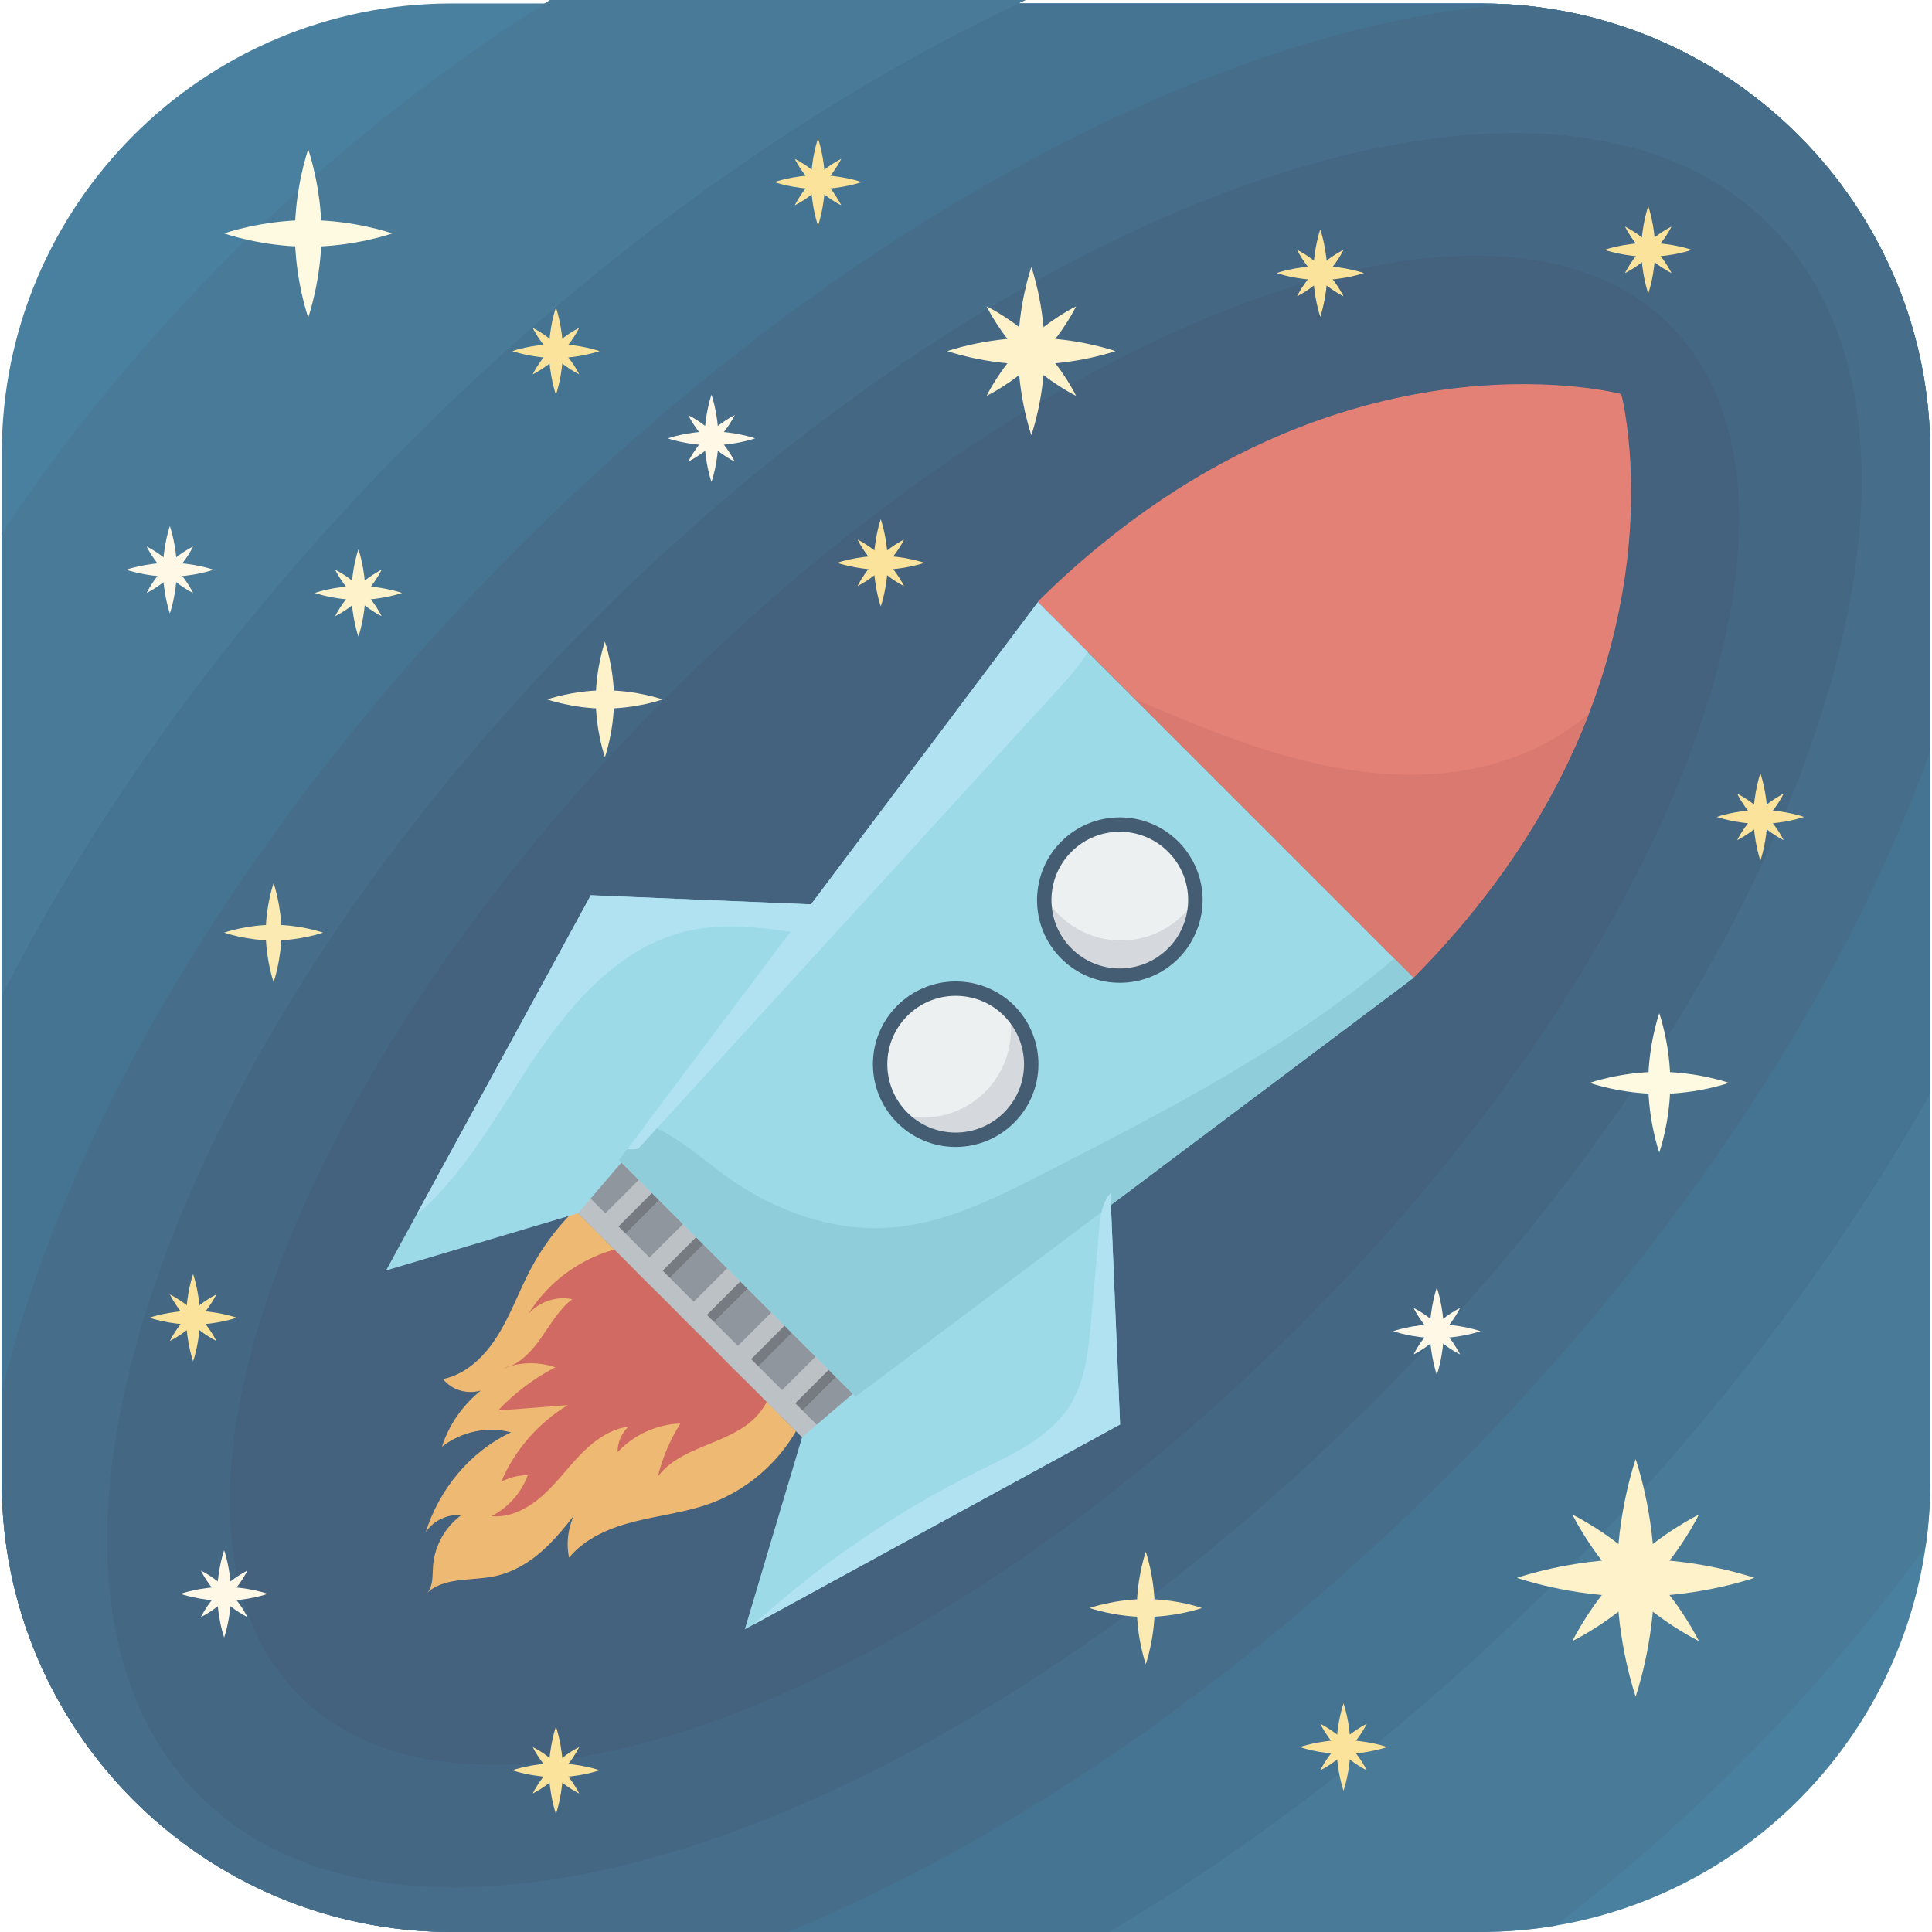
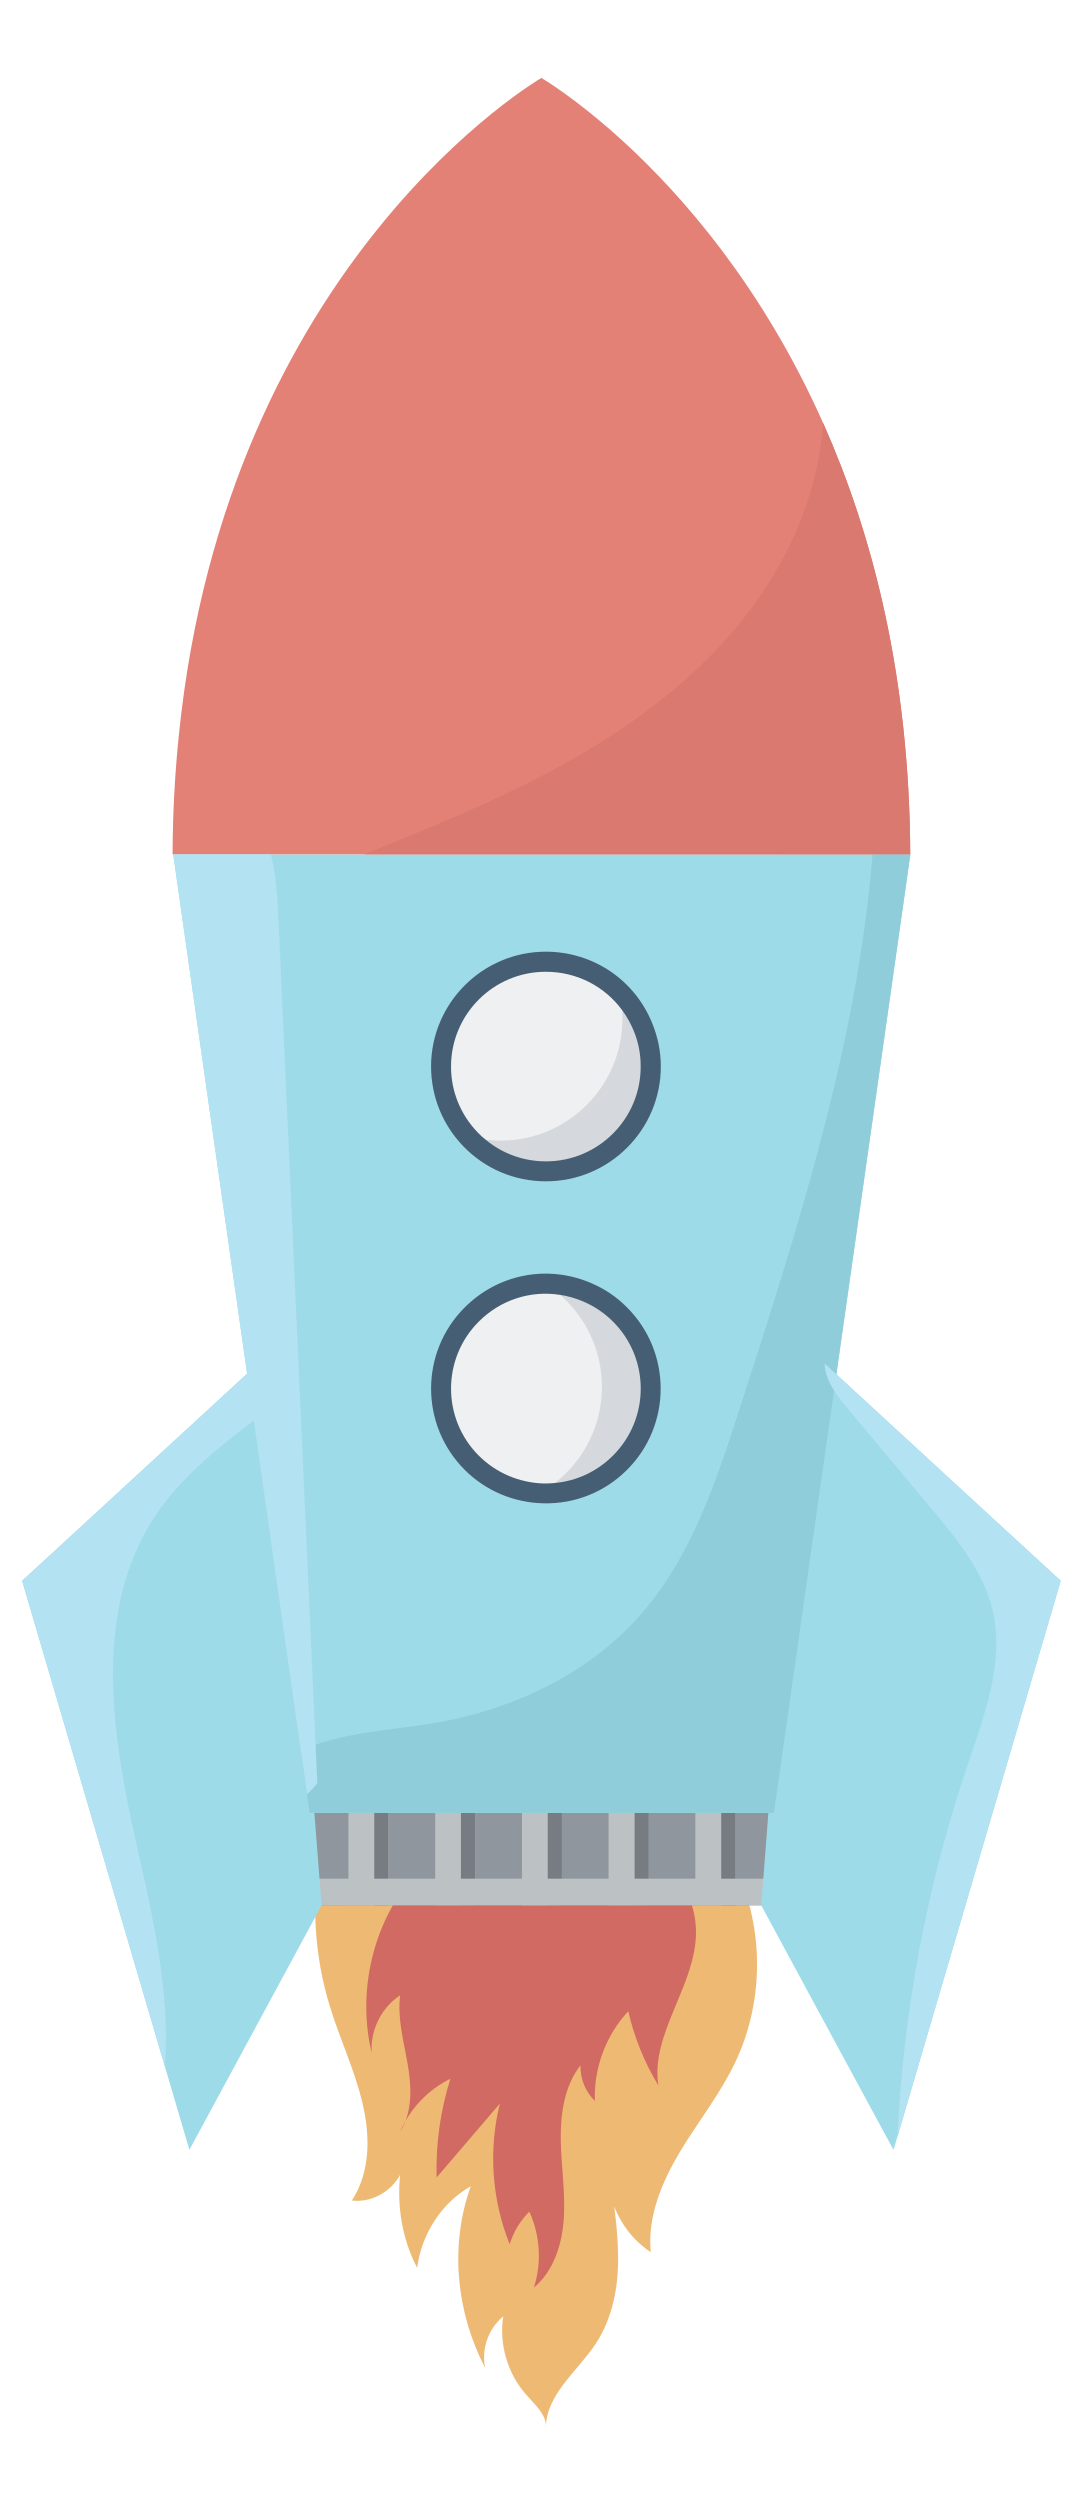
- <svg xmlns="http://www.w3.org/2000/svg" version="1.1" id="Layer_1" x="0px" y="0px" width="500px" height="500px" viewBox="0 0 500 500" enable-background="new 0 0 500 500" xml:space="preserve">
+ <svg xmlns="http://www.w3.org/2000/svg" version="1.1" id="Layer_1" x="0px" y="0px" width="30px" height="70px" viewBox="0 0 30 70" enable-background="new 0 0 30 70" xml:space="preserve">
  <g>
    <g>
      <g>
-         <path fill="#49809F" d="M499.548,117.341v266.193c0,5.699-0.408,11.286-1.212,16.761c-7.188,49.982-46.161,89.726-95.791,98.066     c-6.314,1.062-12.812,1.621-19.442,1.621H116.91c-64.304,0-116.448-52.145-116.448-116.448V117.341     C0.462,53.038,52.606,0.894,116.91,0.894h24.061c0.466-0.298,0.949-0.596,1.415-0.894h123.003     c-0.615,0.298-1.248,0.578-1.862,0.894h119.576c2.348,0,4.655,0.075,6.966,0.205c0.018,0,0.018,0,0.038,0h0.018     C451.168,4.73,499.548,55.402,499.548,117.341z" />
-         <path fill="#497B99" d="M499.548,117.341v266.193c0,5.699-0.408,11.286-1.212,16.761c-14.242,19.573-30.353,38.492-48.285,56.426     c-15.196,15.197-31.1,29.087-47.506,41.641c-6.314,1.062-12.812,1.621-19.442,1.621H116.91     c-64.304,0-116.448-52.145-116.448-116.448V138.012c16.724-25.065,36.427-49.22,59.053-71.846     c1.396-1.396,2.812-2.793,4.228-4.19c1.376-1.322,2.755-2.645,4.133-3.947c0,0,0-0.019,0.019-0.019     c3.092-2.961,6.184-5.848,9.33-8.679c1.435-1.303,2.886-2.607,4.339-3.873c19.032-16.797,38.94-31.658,59.407-44.564     c0.466-0.298,0.949-0.596,1.415-0.894h123.003c-0.615,0.298-1.248,0.578-1.862,0.894h119.576c2.348,0,4.655,0.075,6.966,0.205     c0.018,0,0.018,0,0.038,0h0.018C451.168,4.73,499.548,55.402,499.548,117.341z" />
-         <path fill="#457493" d="M499.548,117.341v165.722c-19.535,34.622-44.376,69.241-74.116,102.222     c-1.787,2.012-3.613,4.003-5.457,5.996c-1.675,1.806-3.369,3.613-5.083,5.419c-1.042,1.117-2.086,2.217-3.148,3.315     c-1.563,1.62-3.127,3.239-4.71,4.842c-1.452,1.488-2.924,2.979-4.395,4.449l-1.397,1.397     c-14.638,14.563-29.704,28.139-45.029,40.653c-0.838,0.689-1.694,1.378-2.533,2.067c-0.633,0.502-1.266,1.023-1.898,1.528     c-0.485,0.392-0.951,0.764-1.436,1.135c-0.409,0.336-0.8,0.652-1.209,0.97c-0.858,0.688-1.695,1.357-2.553,2.011     c-19.554,15.345-39.497,29.014-59.479,40.914H116.91c-64.304,0-116.448-52.145-116.448-116.448V257.589     c25.066-48.997,60.99-98.532,106.466-144.01C156.296,64.193,210.47,26.109,263.526,0.894h119.576     c2.348,0,4.655,0.075,6.966,0.205c0.018,0,0.018,0,0.038,0h0.018C451.168,4.73,499.548,55.402,499.548,117.341z" />
-         <path fill="#466E8B" d="M499.548,117.341v77.117c-21.696,60.6-64.525,127.155-124.565,187.195     c-54.768,54.77-114.939,95.2-171.085,118.329H116.91c-64.304,0-116.448-52.145-116.448-116.448v-23.333     c16.519-68.439,63.392-148.238,134.12-218.967C218.348,57.47,314.833,7.17,390.068,1.099c0.018,0,0.018,0,0.038,0h0.018     C451.168,4.73,499.548,55.402,499.548,117.341z" />
-         <ellipse transform="matrix(0.7071 0.7071 -0.7071 0.7071 259.4908 -103.5815)" fill="#446784" cx="254.78" cy="261.443" rx="142.928" ry="287.431" />
-         <path fill="#44617E" d="M336.409,343.073c-97.94,97.939-213.884,140.789-258.968,95.706     c-45.082-45.082-2.231-161.025,95.709-258.966c97.942-97.941,213.884-140.792,258.968-95.709     C477.197,129.188,434.351,245.132,336.409,343.073z" />
-       </g>
-       <g>
        <g>
-           <path fill="#FDFAE1" d="M101.521,60.407c0,0-9.74,3.444-21.756,3.444c-12.016,0-21.758-3.444-21.758-3.444      s9.742-3.444,21.758-3.444C91.781,56.963,101.521,60.407,101.521,60.407z" />
-           <path fill="#FDFAE1" d="M79.765,38.65c0,0,3.444,9.74,3.444,21.756s-3.444,21.757-3.444,21.757s-3.444-9.741-3.444-21.757      S79.765,38.65,79.765,38.65z" />
+           <path fill="#EEBA73" d="M20.708,52.541c0.691,1.644,0.647,3.575-0.112,5.185c-0.423,0.896-1.049,1.679-1.559,2.528      c-0.51,0.851-0.912,1.818-0.815,2.806c-0.806-0.523-1.254-1.483-1.234-2.442c0.182,0.839,0.308,1.7,0.319,2.558      c0.013,0.856-0.157,1.737-0.63,2.454c-0.513,0.774-1.393,1.422-1.39,2.351c0.027-0.377-0.332-0.67-0.579-0.958      c-0.504-0.587-0.736-1.4-0.618-2.164c-0.415,0.339-0.619,0.92-0.506,1.443c-0.812-1.561-0.999-3.431-0.402-5.086      c-0.825,0.465-1.383,1.35-1.501,2.285c-0.417-0.796-0.569-1.71-0.478-2.603c-0.264,0.478-0.808,0.782-1.35,0.717      c0.519-0.802,0.517-1.797,0.297-2.726c-0.218-0.928-0.636-1.801-0.914-2.711c-0.434-1.414-0.526-2.93-0.271-4.387      c2.683-0.812,5.413-1.19,8.206-0.964c0.703,0.06,1.414,0.152,2.071,0.403C19.902,51.485,20.434,51.892,20.708,52.541z" />
        </g>
        <g>
-           <path fill="#FDFAE1" d="M447.449,280.245c0,0-8.073,2.855-18.032,2.855c-9.958,0-18.033-2.855-18.033-2.855      s8.075-2.854,18.033-2.854C439.376,277.392,447.449,280.245,447.449,280.245z" />
-           <path fill="#FDFAE1" d="M429.417,262.214c0,0,2.854,8.072,2.854,18.031c0,9.961-2.854,18.034-2.854,18.034      s-2.855-8.073-2.855-18.034C426.562,270.286,429.417,262.214,429.417,262.214z" />
-         </g>
-         <g>
-           <path fill="#FBEAB2" d="M311.072,416.148c0,0-6.513,2.303-14.546,2.303c-8.031,0-14.543-2.303-14.543-2.303      s6.512-2.302,14.543-2.302C304.56,413.847,311.072,416.148,311.072,416.148z" />
-           <path fill="#FBEAB2" d="M296.526,401.605c0,0,2.303,6.511,2.303,14.543c0,8.033-2.303,14.544-2.303,14.544      s-2.303-6.511-2.303-14.544C294.224,408.116,296.526,401.605,296.526,401.605z" />
-         </g>
-         <g>
-           <path fill="#FBEAB2" d="M83.606,241.365c0,0-5.73,2.026-12.799,2.026s-12.799-2.026-12.799-2.026s5.73-2.026,12.799-2.026      S83.606,241.365,83.606,241.365z" />
-           <path fill="#FBEAB2" d="M70.807,228.566c0,0,2.026,5.73,2.026,12.799s-2.026,12.799-2.026,12.799s-2.026-5.73-2.026-12.799      S70.807,228.566,70.807,228.566z" />
-         </g>
-         <g>
-           <path fill="#FEF2CA" d="M171.48,181.015c0,0-6.685,2.364-14.931,2.364c-8.248,0-14.933-2.364-14.933-2.364      s6.685-2.363,14.933-2.363C164.795,178.652,171.48,181.015,171.48,181.015z" />
-           <path fill="#FEF2CA" d="M156.549,166.083c0,0,2.364,6.686,2.364,14.932c0,8.247-2.364,14.932-2.364,14.932      s-2.364-6.685-2.364-14.932C154.185,172.769,156.549,166.083,156.549,166.083z" />
-         </g>
-         <g>
-           <g>
-             <path fill="#FEF2CA" d="M288.67,90.866c0,0-9.74,3.444-21.756,3.444s-21.756-3.444-21.756-3.444s9.74-3.444,21.756-3.444       S288.67,90.866,288.67,90.866z" />
-             <path fill="#FEF2CA" d="M266.914,69.109c0,0,3.445,9.741,3.445,21.756c0,12.017-3.445,21.757-3.445,21.757       s-3.444-9.74-3.444-21.757C263.47,78.85,266.914,69.109,266.914,69.109z" />
-           </g>
-           <g>
-             <path fill="#FEF2CA" d="M278.495,79.286c0,0-3.352,7.018-9.748,13.413c-6.394,6.396-13.412,9.748-13.412,9.748       s3.351-7.019,9.746-13.415C271.478,82.636,278.495,79.286,278.495,79.286z" />
-             <path fill="#FEF2CA" d="M255.335,79.286c0,0,7.019,3.351,13.412,9.747c6.396,6.396,9.748,13.415,9.748,13.415       s-7.018-3.352-13.414-9.748C258.686,86.304,255.335,79.286,255.335,79.286z" />
-           </g>
-         </g>
-         <g>
-           <g>
-             <path fill="#FEF2CA" d="M104.048,153.455c0,0-5.054,1.788-11.292,1.788c-6.236,0-11.292-1.788-11.292-1.788       s5.056-1.788,11.292-1.788C98.994,151.667,104.048,153.455,104.048,153.455z" />
-             <path fill="#FEF2CA" d="M92.756,142.163c0,0,1.788,5.056,1.788,11.292c0,6.237-1.788,11.292-1.788,11.292       s-1.788-5.055-1.788-11.292C90.968,147.219,92.756,142.163,92.756,142.163z" />
-           </g>
-           <g>
-             <path fill="#FEF2CA" d="M98.766,147.444c0,0-1.738,3.643-5.058,6.962c-3.32,3.319-6.963,5.059-6.963,5.059       s1.74-3.643,5.06-6.962C95.125,149.184,98.766,147.444,98.766,147.444z" />
-             <path fill="#FEF2CA" d="M86.745,147.444c0,0,3.643,1.74,6.963,5.06c3.319,3.319,5.058,6.962,5.058,6.962       s-3.641-1.74-6.961-5.059C88.485,151.087,86.745,147.444,86.745,147.444z" />
-           </g>
-         </g>
-         <g>
-           <g>
-             <path fill="#FFF8E7" d="M383.141,344.512c0,0-5.056,1.79-11.292,1.79c-6.235,0-11.291-1.79-11.291-1.79       s5.056-1.786,11.291-1.786C378.085,342.726,383.141,344.512,383.141,344.512z" />
-             <path fill="#FFF8E7" d="M371.849,333.22c0,0,1.787,5.056,1.787,11.292c0,6.237-1.787,11.293-1.787,11.293       s-1.788-5.056-1.788-11.293C370.061,338.275,371.849,333.22,371.849,333.22z" />
-           </g>
-           <g>
-             <path fill="#FFF8E7" d="M377.859,338.503c0,0-1.738,3.641-5.06,6.962c-3.318,3.318-6.962,5.057-6.962,5.057       s1.739-3.641,5.06-6.961C374.217,340.241,377.859,338.503,377.859,338.503z" />
-             <path fill="#FFF8E7" d="M365.838,338.503c0,0,3.644,1.738,6.962,5.058c3.321,3.32,5.06,6.961,5.06,6.961       s-3.643-1.738-6.962-5.057C367.577,342.144,365.838,338.503,365.838,338.503z" />
-           </g>
-         </g>
-         <g>
-           <g>
-             <path fill="#FCE39C" d="M155.167,458.145c0,0-5.056,1.788-11.292,1.788c-6.238,0-11.293-1.788-11.293-1.788       s5.056-1.787,11.293-1.787C150.111,456.357,155.167,458.145,155.167,458.145z" />
-             <path fill="#FCE39C" d="M143.875,446.853c0,0,1.788,5.056,1.788,11.292c0,6.235-1.788,11.293-1.788,11.293       s-1.788-5.058-1.788-11.293C142.087,451.908,143.875,446.853,143.875,446.853z" />
-           </g>
-           <g>
-             <path fill="#FCE39C" d="M149.886,452.134c0,0-1.74,3.643-5.06,6.962c-3.319,3.32-6.961,5.06-6.961,5.06       s1.739-3.644,5.058-6.962C146.243,453.874,149.886,452.134,149.886,452.134z" />
-             <path fill="#FCE39C" d="M137.865,452.134c0,0,3.643,1.74,6.961,5.06c3.319,3.318,5.06,6.962,5.06,6.962       s-3.643-1.739-6.963-5.06C139.604,455.776,137.865,452.134,137.865,452.134z" />
-           </g>
-         </g>
-         <g>
-           <g>
-             <path fill="#FCE39C" d="M61.266,341.018c0,0-5.056,1.788-11.292,1.788c-6.236,0-11.292-1.788-11.292-1.788       s5.056-1.787,11.292-1.787C56.21,339.23,61.266,341.018,61.266,341.018z" />
-             <path fill="#FCE39C" d="M49.975,329.727c0,0,1.787,5.053,1.787,11.291c0,6.236-1.787,11.293-1.787,11.293       s-1.788-5.057-1.788-11.293C48.187,334.779,49.975,329.727,49.975,329.727z" />
-           </g>
-           <g>
-             <path fill="#FCE39C" d="M55.985,335.007c0,0-1.739,3.644-5.06,6.962c-3.319,3.319-6.961,5.06-6.961,5.06       s1.739-3.643,5.06-6.963C52.342,336.746,55.985,335.007,55.985,335.007z" />
-             <path fill="#FCE39C" d="M43.964,335.007c0,0,3.643,1.739,6.961,5.059c3.321,3.32,5.06,6.963,5.06,6.963s-3.643-1.74-6.961-5.06       C45.703,338.65,43.964,335.007,43.964,335.007z" />
-           </g>
-         </g>
-         <g>
-           <g>
-             <path fill="#FFF8E7" d="M69.301,412.482c0,0-5.056,1.787-11.294,1.787c-6.236,0-11.292-1.787-11.292-1.787       s5.055-1.788,11.292-1.788C64.245,410.694,69.301,412.482,69.301,412.482z" />
-             <path fill="#FFF8E7" d="M58.007,401.191c0,0,1.788,5.056,1.788,11.291c0,6.236-1.788,11.292-1.788,11.292       s-1.786-5.056-1.786-11.292C56.221,406.247,58.007,401.191,58.007,401.191z" />
-           </g>
-           <g>
-             <path fill="#FFF8E7" d="M64.02,406.472c0,0-1.74,3.644-5.059,6.962c-3.321,3.321-6.964,5.06-6.964,5.06s1.74-3.643,5.06-6.962       C60.375,408.211,64.02,406.472,64.02,406.472z" />
-             <path fill="#FFF8E7" d="M51.997,406.472c0,0,3.643,1.739,6.964,5.06c3.319,3.319,5.059,6.962,5.059,6.962       s-3.645-1.738-6.963-5.06C53.737,410.115,51.997,406.472,51.997,406.472z" />
-           </g>
-         </g>
-         <g>
-           <g>
-             <path fill="#FFF8E7" d="M195.422,113.45c0,0-5.056,1.788-11.292,1.788c-6.236,0-11.292-1.788-11.292-1.788       s5.056-1.788,11.292-1.788C190.367,111.663,195.422,113.45,195.422,113.45z" />
-             <path fill="#FFF8E7" d="M184.13,102.159c0,0,1.788,5.054,1.788,11.292c0,6.236-1.788,11.292-1.788,11.292       s-1.788-5.056-1.788-11.292C182.343,107.213,184.13,102.159,184.13,102.159z" />
-           </g>
-           <g>
-             <path fill="#FFF8E7" d="M190.141,107.44c0,0-1.738,3.642-5.06,6.961c-3.319,3.32-6.961,5.059-6.961,5.059       s1.74-3.642,5.059-6.962C186.498,109.179,190.141,107.44,190.141,107.44z" />
-             <path fill="#FFF8E7" d="M178.12,107.44c0,0,3.643,1.739,6.961,5.058c3.321,3.32,5.06,6.962,5.06,6.962       s-3.643-1.739-6.962-5.059C179.86,111.082,178.12,107.44,178.12,107.44z" />
-           </g>
-         </g>
-         <g>
-           <g>
-             <path fill="#FFF8E7" d="M55.255,147.444c0,0-5.055,1.788-11.292,1.788c-6.236,0-11.292-1.788-11.292-1.788       s5.056-1.788,11.292-1.788C50.2,145.656,55.255,147.444,55.255,147.444z" />
-             <path fill="#FFF8E7" d="M43.964,136.152c0,0,1.788,5.056,1.788,11.292c0,6.237-1.788,11.292-1.788,11.292       s-1.788-5.055-1.788-11.292C42.176,141.208,43.964,136.152,43.964,136.152z" />
-           </g>
-           <g>
-             <path fill="#FFF8E7" d="M49.975,141.433c0,0-1.74,3.643-5.06,6.963c-3.319,3.319-6.961,5.059-6.961,5.059       s1.74-3.643,5.059-6.962C46.332,143.173,49.975,141.433,49.975,141.433z" />
-             <path fill="#FFF8E7" d="M37.954,141.433c0,0,3.643,1.74,6.961,5.06c3.319,3.319,5.06,6.962,5.06,6.962s-3.643-1.74-6.962-5.059       C39.694,145.076,37.954,141.433,37.954,141.433z" />
-           </g>
-         </g>
-         <g>
-           <g>
-             <path fill="#FCE39C" d="M155.167,90.866c0,0-5.056,1.788-11.292,1.788c-6.238,0-11.293-1.788-11.293-1.788       s5.056-1.788,11.293-1.788C150.111,89.078,155.167,90.866,155.167,90.866z" />
-             <path fill="#FCE39C" d="M143.875,79.574c0,0,1.788,5.055,1.788,11.292c0,6.237-1.788,11.293-1.788,11.293       s-1.788-5.056-1.788-11.293C142.087,84.629,143.875,79.574,143.875,79.574z" />
-           </g>
-           <g>
-             <path fill="#FCE39C" d="M149.886,84.855c0,0-1.74,3.643-5.06,6.963c-3.319,3.319-6.961,5.058-6.961,5.058       s1.739-3.643,5.058-6.961C146.243,86.594,149.886,84.855,149.886,84.855z" />
-             <path fill="#FCE39C" d="M137.865,84.855c0,0,3.643,1.739,6.961,5.06c3.319,3.319,5.06,6.961,5.06,6.961       s-3.643-1.739-6.963-5.058C139.604,88.498,137.865,84.855,137.865,84.855z" />
-           </g>
-         </g>
-         <g>
-           <g>
-             <path fill="#FCE39C" d="M222.995,47.122c0,0-5.056,1.788-11.292,1.788c-6.238,0-11.293-1.788-11.293-1.788       s5.056-1.788,11.293-1.788C217.938,45.334,222.995,47.122,222.995,47.122z" />
-             <path fill="#FCE39C" d="M211.703,35.829c0,0,1.786,5.056,1.786,11.293c0,6.236-1.786,11.292-1.786,11.292       s-1.79-5.056-1.79-11.292C209.913,40.885,211.703,35.829,211.703,35.829z" />
-           </g>
-           <g>
-             <path fill="#FCE39C" d="M217.711,41.111c0,0-1.739,3.642-5.058,6.962c-3.321,3.32-6.964,5.059-6.964,5.059       s1.741-3.642,5.06-6.962C214.07,42.85,217.711,41.111,217.711,41.111z" />
-             <path fill="#FCE39C" d="M205.69,41.111c0,0,3.643,1.739,6.964,5.059c3.319,3.32,5.058,6.962,5.058,6.962       s-3.641-1.739-6.962-5.059C207.431,44.753,205.69,41.111,205.69,41.111z" />
-           </g>
-         </g>
-         <g>
-           <g>
-             <path fill="#FCE39C" d="M437.854,64.655c0,0-5.056,1.788-11.292,1.788c-6.235,0-11.291-1.788-11.291-1.788       s5.056-1.788,11.291-1.788C432.798,62.867,437.854,64.655,437.854,64.655z" />
-             <path fill="#FCE39C" d="M426.562,53.363c0,0,1.788,5.056,1.788,11.292c0,6.237-1.788,11.292-1.788,11.292       s-1.787-5.055-1.787-11.292C424.774,58.419,426.562,53.363,426.562,53.363z" />
-           </g>
-           <g>
-             <path fill="#FCE39C" d="M432.572,58.644c0,0-1.74,3.643-5.06,6.963c-3.318,3.319-6.962,5.059-6.962,5.059       s1.739-3.643,5.06-6.962C428.93,60.384,432.572,58.644,432.572,58.644z" />
-             <path fill="#FCE39C" d="M420.551,58.644c0,0,3.644,1.74,6.962,5.06c3.319,3.319,5.06,6.962,5.06,6.962s-3.643-1.74-6.962-5.059       C422.29,62.287,420.551,58.644,420.551,58.644z" />
-           </g>
-         </g>
-         <g>
-           <g>
-             <path fill="#FCE39C" d="M352.98,70.666c0,0-5.056,1.788-11.292,1.788s-11.292-1.788-11.292-1.788s5.056-1.788,11.292-1.788       S352.98,70.666,352.98,70.666z" />
-             <path fill="#FCE39C" d="M341.688,59.374c0,0,1.788,5.056,1.788,11.292s-1.788,11.292-1.788,11.292s-1.787-5.056-1.787-11.292       S341.688,59.374,341.688,59.374z" />
-           </g>
-           <g>
-             <path fill="#FCE39C" d="M347.699,64.655c0,0-1.738,3.643-5.06,6.962c-3.319,3.319-6.962,5.06-6.962,5.06s1.74-3.643,5.06-6.962       C344.057,66.395,347.699,64.655,347.699,64.655z" />
-             <path fill="#FCE39C" d="M335.678,64.655c0,0,3.643,1.74,6.962,5.06c3.321,3.319,5.06,6.962,5.06,6.962s-3.643-1.74-6.962-5.06       S335.678,64.655,335.678,64.655z" />
-           </g>
-         </g>
-         <g>
-           <g>
-             <path fill="#FCE39C" d="M466.881,211.42c0,0-5.057,1.788-11.292,1.788c-6.236,0-11.292-1.788-11.292-1.788       s5.056-1.788,11.292-1.788C461.824,209.632,466.881,211.42,466.881,211.42z" />
-             <path fill="#FCE39C" d="M455.589,200.127c0,0,1.788,5.056,1.788,11.293c0,6.236-1.788,11.292-1.788,11.292       s-1.787-5.056-1.787-11.292C453.802,205.183,455.589,200.127,455.589,200.127z" />
-           </g>
-           <g>
-             <path fill="#FCE39C" d="M461.6,205.41c0,0-1.739,3.643-5.06,6.962c-3.319,3.32-6.962,5.059-6.962,5.059s1.74-3.643,5.06-6.962       C457.956,207.149,461.6,205.41,461.6,205.41z" />
-             <path fill="#FCE39C" d="M449.578,205.41c0,0,3.643,1.739,6.962,5.059c3.32,3.32,5.06,6.962,5.06,6.962       s-3.644-1.739-6.962-5.059C451.318,209.053,449.578,205.41,449.578,205.41z" />
-           </g>
-         </g>
-         <g>
-           <g>
-             <path fill="#FCE39C" d="M239.233,145.656c0,0-5.056,1.788-11.292,1.788c-6.236,0-11.292-1.788-11.292-1.788       s5.056-1.788,11.292-1.788C234.177,143.868,239.233,145.656,239.233,145.656z" />
-             <path fill="#FCE39C" d="M227.941,134.364c0,0,1.788,5.056,1.788,11.292c0,6.237-1.788,11.292-1.788,11.292       s-1.787-5.055-1.787-11.292C226.154,139.42,227.941,134.364,227.941,134.364z" />
-           </g>
-           <g>
-             <path fill="#FCE39C" d="M233.952,139.646c0,0-1.741,3.643-5.06,6.963c-3.319,3.319-6.961,5.059-6.961,5.059       s1.739-3.643,5.058-6.962C230.309,141.385,233.952,139.646,233.952,139.646z" />
-             <path fill="#FCE39C" d="M221.931,139.646c0,0,3.643,1.74,6.961,5.06c3.319,3.319,5.06,6.962,5.06,6.962       s-3.643-1.74-6.963-5.059C223.669,143.289,221.931,139.646,221.931,139.646z" />
-           </g>
-         </g>
-         <g>
-           <g>
-             <path fill="#FCE39C" d="M358.991,452.134c0,0-5.055,1.788-11.292,1.788c-6.236,0-11.292-1.788-11.292-1.788       s5.056-1.787,11.292-1.787C353.937,450.347,358.991,452.134,358.991,452.134z" />
-             <path fill="#FCE39C" d="M347.699,440.842c0,0,1.788,5.056,1.788,11.292c0,6.235-1.788,11.292-1.788,11.292       s-1.787-5.057-1.787-11.292C345.912,445.897,347.699,440.842,347.699,440.842z" />
-           </g>
-           <g>
-             <path fill="#FCE39C" d="M353.71,446.123c0,0-1.739,3.643-5.06,6.962c-3.319,3.32-6.962,5.06-6.962,5.06s1.74-3.643,5.06-6.962       C350.066,447.863,353.71,446.123,353.71,446.123z" />
-             <path fill="#FCE39C" d="M341.688,446.123c0,0,3.643,1.74,6.962,5.06c3.32,3.319,5.06,6.962,5.06,6.962s-3.644-1.739-6.962-5.06       C343.429,449.766,341.688,446.123,341.688,446.123z" />
-           </g>
-         </g>
-         <g>
-           <g>
-             <path fill="#FEF2CA" d="M454.012,408.341c0,0-13.749,4.862-30.708,4.862c-16.961,0-30.71-4.862-30.71-4.862       s13.749-4.862,30.71-4.862C440.263,403.479,454.012,408.341,454.012,408.341z" />
-             <path fill="#FEF2CA" d="M423.304,377.631c0,0,4.86,13.75,4.86,30.71c0,16.961-4.86,30.71-4.86,30.71s-4.861-13.749-4.861-30.71       C418.442,391.381,423.304,377.631,423.304,377.631z" />
-           </g>
-           <g>
-             <path fill="#FEF2CA" d="M439.648,391.996c0,0-4.729,9.904-13.758,18.932c-9.027,9.028-18.934,13.76-18.934,13.76       s4.73-9.906,13.758-18.934C429.742,396.726,439.648,391.996,439.648,391.996z" />
-             <path fill="#FEF2CA" d="M406.957,391.996c0,0,9.906,4.729,18.934,13.758c9.028,9.027,13.758,18.934,13.758,18.934       s-9.906-4.731-18.934-13.76C411.688,401.9,406.957,391.996,406.957,391.996z" />
-           </g>
-         </g>
-       </g>
-     </g>
-     <g>
-       <g>
-         <g>
-           <path fill="#EEBA73" d="M208.519,365.3c-4.478,10.976-13.78,19.884-24.941,23.881c-6.214,2.227-12.847,2.968-19.248,4.569      c-6.403,1.604-12.867,4.27-17.056,9.37c-1.331-6.249,1.075-12.89,5.693-17.308c-3.096,4.804-6.549,9.457-10.534,13.551      c-3.985,4.095-8.938,7.445-14.536,8.588c-6.063,1.236-13.258,0.142-17.617,4.531c1.913-1.651,1.597-4.723,1.79-7.243      c0.391-5.138,3.123-10.054,7.282-13.098c-3.553-0.354-7.24,1.411-9.18,4.411c3.521-11.169,11.461-20.866,22.058-25.85      c-6.076-1.69-12.862-0.165-17.844,3.701c1.8-5.718,5.372-10.733,10.019-14.521c-3.494,1.009-7.491-0.116-9.741-2.974      c6.216-1.332,10.901-6.034,14.246-11.44c3.344-5.403,5.472-11.468,8.455-17.079c4.619-8.695,11.321-16.274,19.381-21.928      c16.468,8.806,31.11,19.874,43.194,34.111c3.042,3.586,5.945,7.361,7.854,11.658C209.702,356.527,210.295,360.946,208.519,365.3      z" />
-         </g>
-         <g>
-           <path fill="#D16A62" d="M162.636,369.227c-4.829,0.619-8.995,3.701-12.389,7.19c-3.394,3.49-6.265,7.485-9.904,10.718      c-3.641,3.231-8.338,5.706-13.183,5.256c4.321-2.188,7.76-6.063,9.422-10.613c-2.392-0.006-4.781,0.589-6.889,1.717      c3.49-8.197,9.616-15.246,17.243-19.847c-6.021,0.466-12.043,0.931-18.064,1.396c4.272-4.525,9.31-8.326,14.834-11.19      c-4.375-1.494-9.28-1.377-13.578,0.33c4.218-0.932,7.395-4.373,9.883-7.904c2.488-3.53,4.659-7.417,8.077-10.057      c-4.114-0.86-8.643,0.68-11.377,3.871c6.754-11.022,19.464-18.329,32.388-17.932c12.921,0.398,25.424,8.828,30.019,20.913      c3.037,7.987,2.295,17.924-3.785,23.928c-7.027,6.938-19.213,7.205-25.089,15.14c1.186-4.854,3.164-9.514,5.831-13.738      c-6.107,0.2-12.094,2.938-16.242,7.428C159.794,373.369,160.838,370.909,162.636,369.227z" />
+           <path fill="#D16A62" d="M16.253,57.828c-0.447,0.579-0.562,1.349-0.551,2.08c0.01,0.73,0.129,1.461,0.086,2.189      c-0.043,0.729-0.279,1.489-0.841,1.957c0.226-0.69,0.179-1.467-0.127-2.127c-0.254,0.253-0.445,0.571-0.549,0.913      c-0.5-1.24-0.597-2.639-0.276-3.937c-0.59,0.689-1.18,1.377-1.77,2.066c-0.026-0.935,0.104-1.872,0.387-2.764      c-0.624,0.307-1.132,0.838-1.407,1.478c0.349-0.547,0.321-1.25,0.21-1.888c-0.111-0.64-0.293-1.284-0.211-1.926      c-0.528,0.344-0.845,0.989-0.796,1.619c-0.453-1.888,0.12-4.013,1.535-5.342c1.414-1.329,3.637-1.764,5.408-0.968      c1.169,0.525,2.145,1.657,2.137,2.942c-0.01,1.483-1.273,2.805-1.055,4.271c-0.391-0.641-0.675-1.348-0.841-2.078      c-0.624,0.67-0.972,1.596-0.935,2.514C16.391,58.571,16.241,58.197,16.253,57.828z" />
        </g>
      </g>
      <g>
        <g>
-           <rect x="138.632" y="320.902" transform="matrix(-0.7071 -0.7071 0.7071 -0.7071 85.6012 703.7985)" fill="#8F969D" width="99.864" height="26.537" />
+           <rect x="7.788" y="49.366" fill="#8F969D" width="14.992" height="3.983" />
        </g>
        <g>
          <g>
            <g>
-               <rect x="161.438" y="297.5" transform="matrix(0.7072 0.707 -0.707 0.7072 268.0753 -25.7803)" fill="#BBC1C4" width="7.451" height="26.537" />
+               <rect x="9.756" y="49.365" fill="#BCC1C4" width="1.119" height="3.983" />
            </g>
            <g>
-               <rect x="165.545" y="299.201" transform="matrix(0.7071 0.7071 -0.7071 0.7071 269.8229 -26.4708)" fill="#757B81" width="2.639" height="26.537" />
+               <rect x="10.479" y="49.365" fill="#767C82" width="0.396" height="3.981" />
            </g>
          </g>
          <g>
            <g>
-               <rect x="172.878" y="308.941" transform="matrix(0.7069 0.7073 -0.7073 0.7069 279.6601 -30.4757)" fill="#BBC1C4" width="7.45" height="26.537" />
+               <rect x="12.185" y="49.366" fill="#BCC1C4" width="1.119" height="3.981" />
            </g>
            <g>
-               <rect x="176.984" y="310.642" transform="matrix(0.707 0.7072 -0.7072 0.707 281.3094 -31.195)" fill="#757B81" width="2.639" height="26.537" />
+               <rect x="12.906" y="49.366" fill="#767C82" width="0.396" height="3.981" />
            </g>
          </g>
          <g>
            <g>
-               <rect x="184.319" y="320.38" transform="matrix(0.7073 0.7069 -0.7069 0.7073 290.8995 -35.2719)" fill="#BBC1C4" width="7.449" height="26.537" />
+               <rect x="14.615" y="49.365" fill="#BCC1C4" width="1.117" height="3.983" />
            </g>
            <g>
-               <rect x="188.426" y="322.079" transform="matrix(0.7073 0.7069 -0.7069 0.7073 292.6051 -35.9755)" fill="#757B81" width="2.639" height="26.538" />
+               <rect x="15.337" y="49.364" fill="#767C82" width="0.396" height="3.983" />
            </g>
          </g>
          <g>
            <g>
-               <rect x="195.759" y="331.819" transform="matrix(0.7071 0.7071 -0.7071 0.7071 302.4234 -39.9868)" fill="#BBC1C4" width="7.448" height="26.537" />
+               <rect x="17.04" y="49.366" fill="#BCC1C4" width="1.118" height="3.981" />
            </g>
            <g>
-               <rect x="199.865" y="333.521" transform="matrix(0.7076 0.7066 -0.7066 0.7076 303.8888 -40.7533)" fill="#757B81" width="2.637" height="26.537" />
+               <rect x="17.769" y="49.362" fill="#767C82" width="0.395" height="3.983" />
            </g>
          </g>
          <g>
            <g>
-               <rect x="207.198" y="343.259" transform="matrix(0.707 0.7072 -0.7072 0.707 313.9185 -44.7104)" fill="#BBC1C4" width="7.449" height="26.538" />
+               <rect x="19.47" y="49.366" fill="#BCC1C4" width="1.117" height="3.983" />
            </g>
            <g>
-               <rect x="211.304" y="344.96" transform="matrix(0.707 0.7072 -0.7072 0.707 315.6354 -45.4113)" fill="#757B81" width="2.639" height="26.539" />
+               <rect x="20.194" y="49.366" fill="#767C82" width="0.396" height="3.981" />
            </g>
          </g>
        </g>
        <g>
-           <rect x="138.122" y="338.79" transform="matrix(-0.7071 -0.7071 0.7071 -0.7071 66.6697 710.1614)" fill="#BBC1C4" width="84.585" height="4.966" />
+           <rect x="8.823" y="52.603" fill="#BCC1C4" width="12.7" height="0.745" />
        </g>
      </g>
      <g>
-         <polygon fill="#9DDAE8" points="99.905,328.805 149.609,313.98 156.256,306.197 211.343,241.855 217.06,235.169 217.731,234.388      217.042,234.351 162.514,232.097 152.905,231.687 107.67,314.577    " />
+         <polygon fill="#9EDBE8" points="5.303,60.196 9.005,53.348 8.885,51.816 7.902,39.138 7.799,37.82 7.788,37.667 7.71,37.735      1.682,43.285 0.619,44.261 4.617,57.864    " />
      </g>
      <g>
-         <polygon fill="#9DDAE8" points="192.758,421.657 195.029,420.428 289.874,368.657 289.259,354.112 287.379,308.859      287.176,303.831 207.582,371.953 202.218,389.906    " />
+         <polygon fill="#9EDBE8" points="25.017,60.196 25.128,59.829 29.701,44.261 28.092,42.783 23.09,38.179 22.532,37.667      21.314,53.348 22.651,55.824    " />
      </g>
      <g>
-         <polygon fill="#9DDAE8" points="160.205,300.22 221.436,361.45 365.856,253.029 360.864,248.038 281.514,168.706      268.625,155.818 167.245,290.851 162.347,297.388    " />
+         <polygon fill="#9EDBE8" points="8.67,50.76 21.67,50.76 25.491,23.922 24.433,23.922 7.586,23.924 4.85,23.924 8.422,49.021      8.596,50.234    " />
      </g>
      <g>
-         <path fill="#E48177" d="M268.554,155.725l25.289,25.29l71.993,71.995c23.243-23.445,37.19-47.021,45.384-68.363     c9.982-25.979,11.454-48.605,10.783-63.596c-0.54-11.975-2.421-19.07-2.421-19.07s-65.439-17.467-134.474,38.847     C279.595,145.297,274.065,150.25,268.554,155.725z" />
+         <path fill="#E48177" d="M4.832,23.921h5.369l15.286,0.001c-0.021-4.957-1.043-8.94-2.439-12.076     C21.35,8.028,19.104,5.47,17.441,3.95c-1.329-1.214-2.282-1.768-2.282-1.768s-8.8,5.093-10.151,18.4     C4.898,21.643,4.836,22.755,4.832,23.921z" />
      </g>
      <g>
        <g>
-           <path fill="#D5D8DC" d="M275.973,246.769c7.637,7.636,20.017,7.636,27.652,0c1.816-1.817,3.186-3.898,4.136-6.11      c1.092-2.515,1.618-5.202,1.593-7.888c-0.053-4.951-1.962-9.889-5.729-13.655c-7.636-7.637-20.016-7.637-27.652,0      c-3.517,3.516-5.399,8.06-5.69,12.667c-0.013,0.25-0.013,0.514-0.025,0.764C270.151,237.683,272.048,242.844,275.973,246.769z" />
+           <path fill="#D5D8DC" d="M15.285,32.799c1.622,0,2.937-1.314,2.937-2.937c0-0.384-0.077-0.751-0.21-1.087      c-0.151-0.382-0.381-0.723-0.669-1.006c-0.531-0.521-1.258-0.842-2.058-0.842c-1.621,0-2.936,1.315-2.936,2.936      c0,0.748,0.283,1.429,0.741,1.95c0.025,0.028,0.053,0.056,0.078,0.083C13.702,32.452,14.451,32.799,15.285,32.799z" />
        </g>
        <g>
-           <path fill="#EDF0F1" d="M274.049,236.734c8.877,8.876,23.281,8.876,32.156,0c1.227-1.225,2.279-2.568,3.148-3.963      c-0.053-4.951-1.962-9.889-5.729-13.655c-7.636-7.637-20.016-7.637-27.652,0c-3.517,3.516-5.399,8.06-5.69,12.667      C271.284,233.549,272.535,235.221,274.049,236.734z" />
+           <path fill="#EEF0F1" d="M14.016,31.938c1.884,0,3.414-1.529,3.412-3.414c0.002-0.26-0.03-0.514-0.085-0.755      c-0.531-0.521-1.258-0.842-2.058-0.84c-1.621-0.002-2.936,1.313-2.936,2.934c0,0.748,0.283,1.429,0.741,1.95      C13.383,31.893,13.694,31.938,14.016,31.938z" />
        </g>
        <g>
-           <path fill="#455D73" d="M304.943,217.792c-8.344-8.342-21.938-8.342-30.28,0c-3.93,3.93-6.146,9.144-6.275,14.712      c-0.111,5.884,2.104,11.416,6.275,15.587c8.343,8.342,21.937,8.342,30.28,0c1.937-1.938,3.444-4.19,4.525-6.704      C312.971,233.305,311.182,224.05,304.943,217.792z M307.289,235.558c-0.224,1.471-0.632,2.943-1.247,4.359      c-0.875,2.084-2.143,3.947-3.743,5.53c-6.891,6.911-18.12,6.911-25.009,0c-2.942-2.942-4.713-6.723-5.085-10.82      c-0.075-0.67-0.113-1.359-0.093-2.047c0.11-4.6,1.937-8.92,5.178-12.142c6.889-6.909,18.118-6.909,25.009,0      C306.358,224.496,308.128,230.102,307.289,235.558z" />
+           <path fill="#465E73" d="M15.284,26.647c-1.771,0-3.214,1.443-3.214,3.214c0,0.834,0.318,1.624,0.896,2.228      c0.613,0.637,1.435,0.988,2.321,0.988c1.772,0,3.216-1.442,3.216-3.215c0-0.41-0.079-0.809-0.233-1.191      C17.783,27.442,16.612,26.649,15.284,26.647z M17.42,28.284c0.132,0.18,0.244,0.379,0.331,0.595      c0.127,0.315,0.19,0.646,0.188,0.985c0.002,1.464-1.189,2.657-2.655,2.654c-0.624,0-1.213-0.214-1.688-0.608      c-0.079-0.063-0.156-0.131-0.227-0.208c-0.477-0.499-0.742-1.152-0.74-1.837c-0.002-1.465,1.19-2.658,2.655-2.655      C16.146,27.209,16.928,27.615,17.42,28.284z" />
        </g>
      </g>
      <g>
        <g>
-           <path fill="#D5D8DC" d="M247.331,294.963c10.801,0,19.554-8.753,19.554-19.554c0-2.569-0.503-5.009-1.396-7.244      c-1.005-2.551-2.533-4.822-4.452-6.705c-3.537-3.462-8.38-5.604-13.705-5.604c-10.801,0-19.554,8.753-19.554,19.554      c0,4.973,1.88,9.517,4.934,12.979c0.167,0.188,0.354,0.373,0.522,0.561C236.791,292.653,241.781,294.963,247.331,294.963z" />
+           <path fill="#D5D8DC" d="M17.36,40.955c1.147-1.147,1.147-3.005,0-4.15c-0.272-0.272-0.585-0.479-0.916-0.621      c-0.379-0.164-0.782-0.243-1.185-0.241c-0.744,0.01-1.485,0.296-2.05,0.861c-1.147,1.146-1.147,3.004,0,4.151      c0.528,0.527,1.21,0.812,1.902,0.853c0.037,0.002,0.077,0.002,0.115,0.006C15.996,41.83,16.771,41.545,17.36,40.955z" />
        </g>
        <g>
-           <path fill="#EDF0F1" d="M238.876,289.228c12.552,0,22.739-10.187,22.739-22.738c0-1.731-0.206-3.426-0.579-5.029      c-3.537-3.462-8.38-5.604-13.705-5.604c-10.801,0-19.554,8.753-19.554,19.554c0,4.973,1.88,9.517,4.934,12.979      C234.668,288.929,236.734,289.228,238.876,289.228z" />
+           <path fill="#EEF0F1" d="M15.854,41.243c1.333-1.333,1.333-3.494,0-4.827c-0.185-0.184-0.386-0.341-0.595-0.474      c-0.744,0.01-1.485,0.297-2.05,0.862c-1.147,1.146-1.147,3.003,0,4.15c0.528,0.527,1.21,0.812,1.902,0.853      C15.376,41.66,15.627,41.473,15.854,41.243z" />
        </g>
        <g>
-           <path fill="#455D73" d="M267.215,267.479c-3.241-8.195-11.063-13.483-19.889-13.483c-11.809,0-21.416,9.609-21.416,21.416      c0,5.53,2.123,10.801,5.976,14.823c4.079,4.247,9.573,6.593,15.44,6.593c11.806,0,21.416-9.609,21.416-21.416      C268.741,272.674,268.238,270.011,267.215,267.479z M247.326,293.103c-4.172,0-8.12-1.436-11.287-4.059      c-0.502-0.447-1.005-0.896-1.471-1.379c-3.184-3.333-4.934-7.673-4.934-12.254c0-9.759,7.933-17.691,17.692-17.691      c5.734,0,10.948,2.7,14.208,7.169c0,0,0,0.019,0.02,0.019c0.894,1.193,1.62,2.515,2.196,3.948      c0.84,2.104,1.269,4.302,1.269,6.556C265.018,285.17,257.082,293.103,247.326,293.103z" />
+           <path fill="#465E73" d="M16.553,35.927c-1.214-0.525-2.605-0.257-3.542,0.682c-1.254,1.253-1.254,3.29,0,4.546      c0.587,0.587,1.372,0.92,2.208,0.938c0.884,0.02,1.717-0.316,2.339-0.938c1.254-1.254,1.254-3.294,0-4.546      C17.268,36.315,16.932,36.087,16.553,35.927z M17.163,40.757c-0.444,0.444-1.016,0.711-1.629,0.767      c-0.101,0.01-0.202,0.014-0.303,0.014c-0.692-0.02-1.338-0.294-1.825-0.78c-1.036-1.036-1.036-2.718,0-3.754      c0.609-0.609,1.449-0.877,2.27-0.748c0,0,0.001,0.003,0.004,0c0.222,0.032,0.438,0.096,0.652,0.186      c0.312,0.135,0.592,0.322,0.831,0.562C18.2,38.039,18.2,39.721,17.163,40.757z" />
        </g>
      </g>
      <g>
-         <path fill="#8FCDDA" d="M160.205,300.22l61.231,61.23l144.42-108.421l-4.992-4.991c-26.982,22.943-59.07,39.443-90.729,55.625     c-12.606,6.464-25.663,13.036-39.797,14.042c-15.029,1.08-30.056-4.414-42.292-13.222c-6.703-4.843-13.241-10.876-20.801-13.633     L160.205,300.22z" />
+         <path fill="#90CDDA" d="M8.67,50.76h13l3.821-26.838h-1.059c-0.431,5.299-2.084,10.458-3.727,15.538     c-0.654,2.022-1.341,4.105-2.735,5.713c-1.481,1.711-3.659,2.722-5.893,3.087c-1.226,0.197-2.561,0.251-3.656,0.761L8.67,50.76z" />
      </g>
      <g>
-         <path fill="#B1E2F2" d="M162.347,297.388c0.913,0.075,1.844,0.057,2.793-0.074c36.258-39.685,72.536-79.351,108.793-119.036     c2.719-2.979,5.53-6.108,7.58-9.572l-12.889-12.887l-101.38,135.032L162.347,297.388z" />
+         <path fill="#B3E2F2" d="M8.596,50.234c0.105-0.089,0.202-0.189,0.29-0.304c-0.365-8.063-0.724-16.124-1.088-24.186     c-0.027-0.605-0.061-1.236-0.211-1.821H4.85l3.572,25.097L8.596,50.234z" />
      </g>
      <g>
-         <path fill="#B1E2F2" d="M107.67,314.577c11.472-9.815,19.554-23.688,27.859-36.595c10.466-16.257,23.726-32.869,42.591-37.096     c9.759-2.179,19.908-0.726,29.814,0.708c1.099,0.167,2.273,0.298,3.408,0.26l5.717-6.686c0.019-0.129,0-0.242,0-0.373     c0-0.148-0.018-0.297-0.018-0.446l-54.528-2.254l-9.609-0.41L107.67,314.577z" />
+         <path fill="#B3E2F2" d="M4.617,57.864c0.175-2.26-0.439-4.592-0.928-6.844c-0.615-2.836-0.971-6.008,0.583-8.46     c0.805-1.266,2.037-2.19,3.24-3.087c0.134-0.101,0.273-0.211,0.389-0.336L7.799,37.82c-0.012-0.015-0.025-0.024-0.04-0.039     c-0.016-0.016-0.033-0.029-0.049-0.046l-6.028,5.55l-1.063,0.976L4.617,57.864z" />
      </g>
      <g>
-         <path fill="#B1E2F2" d="M195.029,420.428l94.845-51.771l-0.615-14.545l-1.88-45.253c-2.141,2.271-2.605,5.811-2.886,9.033     c-0.708,7.989-1.415,15.996-2.123,24.004c-0.671,7.506-1.435,15.326-5.4,21.732c-5.232,8.381-14.862,12.701-23.727,17.077     C232.125,391.153,212.479,404.562,195.029,420.428z" />
+         <path fill="#B3E2F2" d="M25.128,59.829l4.573-15.568l-1.609-1.478l-5.002-4.604c0.012,0.47,0.338,0.894,0.649,1.266     c0.774,0.922,1.549,1.848,2.322,2.774c0.727,0.867,1.478,1.779,1.734,2.879c0.336,1.446-0.229,2.925-0.705,4.331     C25.957,52.782,25.296,56.29,25.128,59.829z" />
      </g>
      <g>
-         <path fill="#D9796F" d="M293.843,181.015l71.993,71.995c23.243-23.445,37.19-47.021,45.384-68.363     c-9.515,8.306-21.882,13.315-34.452,15.047c-16.033,2.234-32.422-0.465-47.896-5.215     C316.915,190.792,305.369,185.913,293.843,181.015z" />
+         <path fill="#D9796F" d="M10.201,23.921l15.286,0.001c-0.021-4.957-1.043-8.94-2.439-12.076c-0.128,1.892-0.91,3.736-2.062,5.255     c-1.464,1.939-3.489,3.393-5.637,4.53C13.688,22.51,11.945,23.218,10.201,23.921z" />
      </g>
    </g>
  </g>
</svg>
